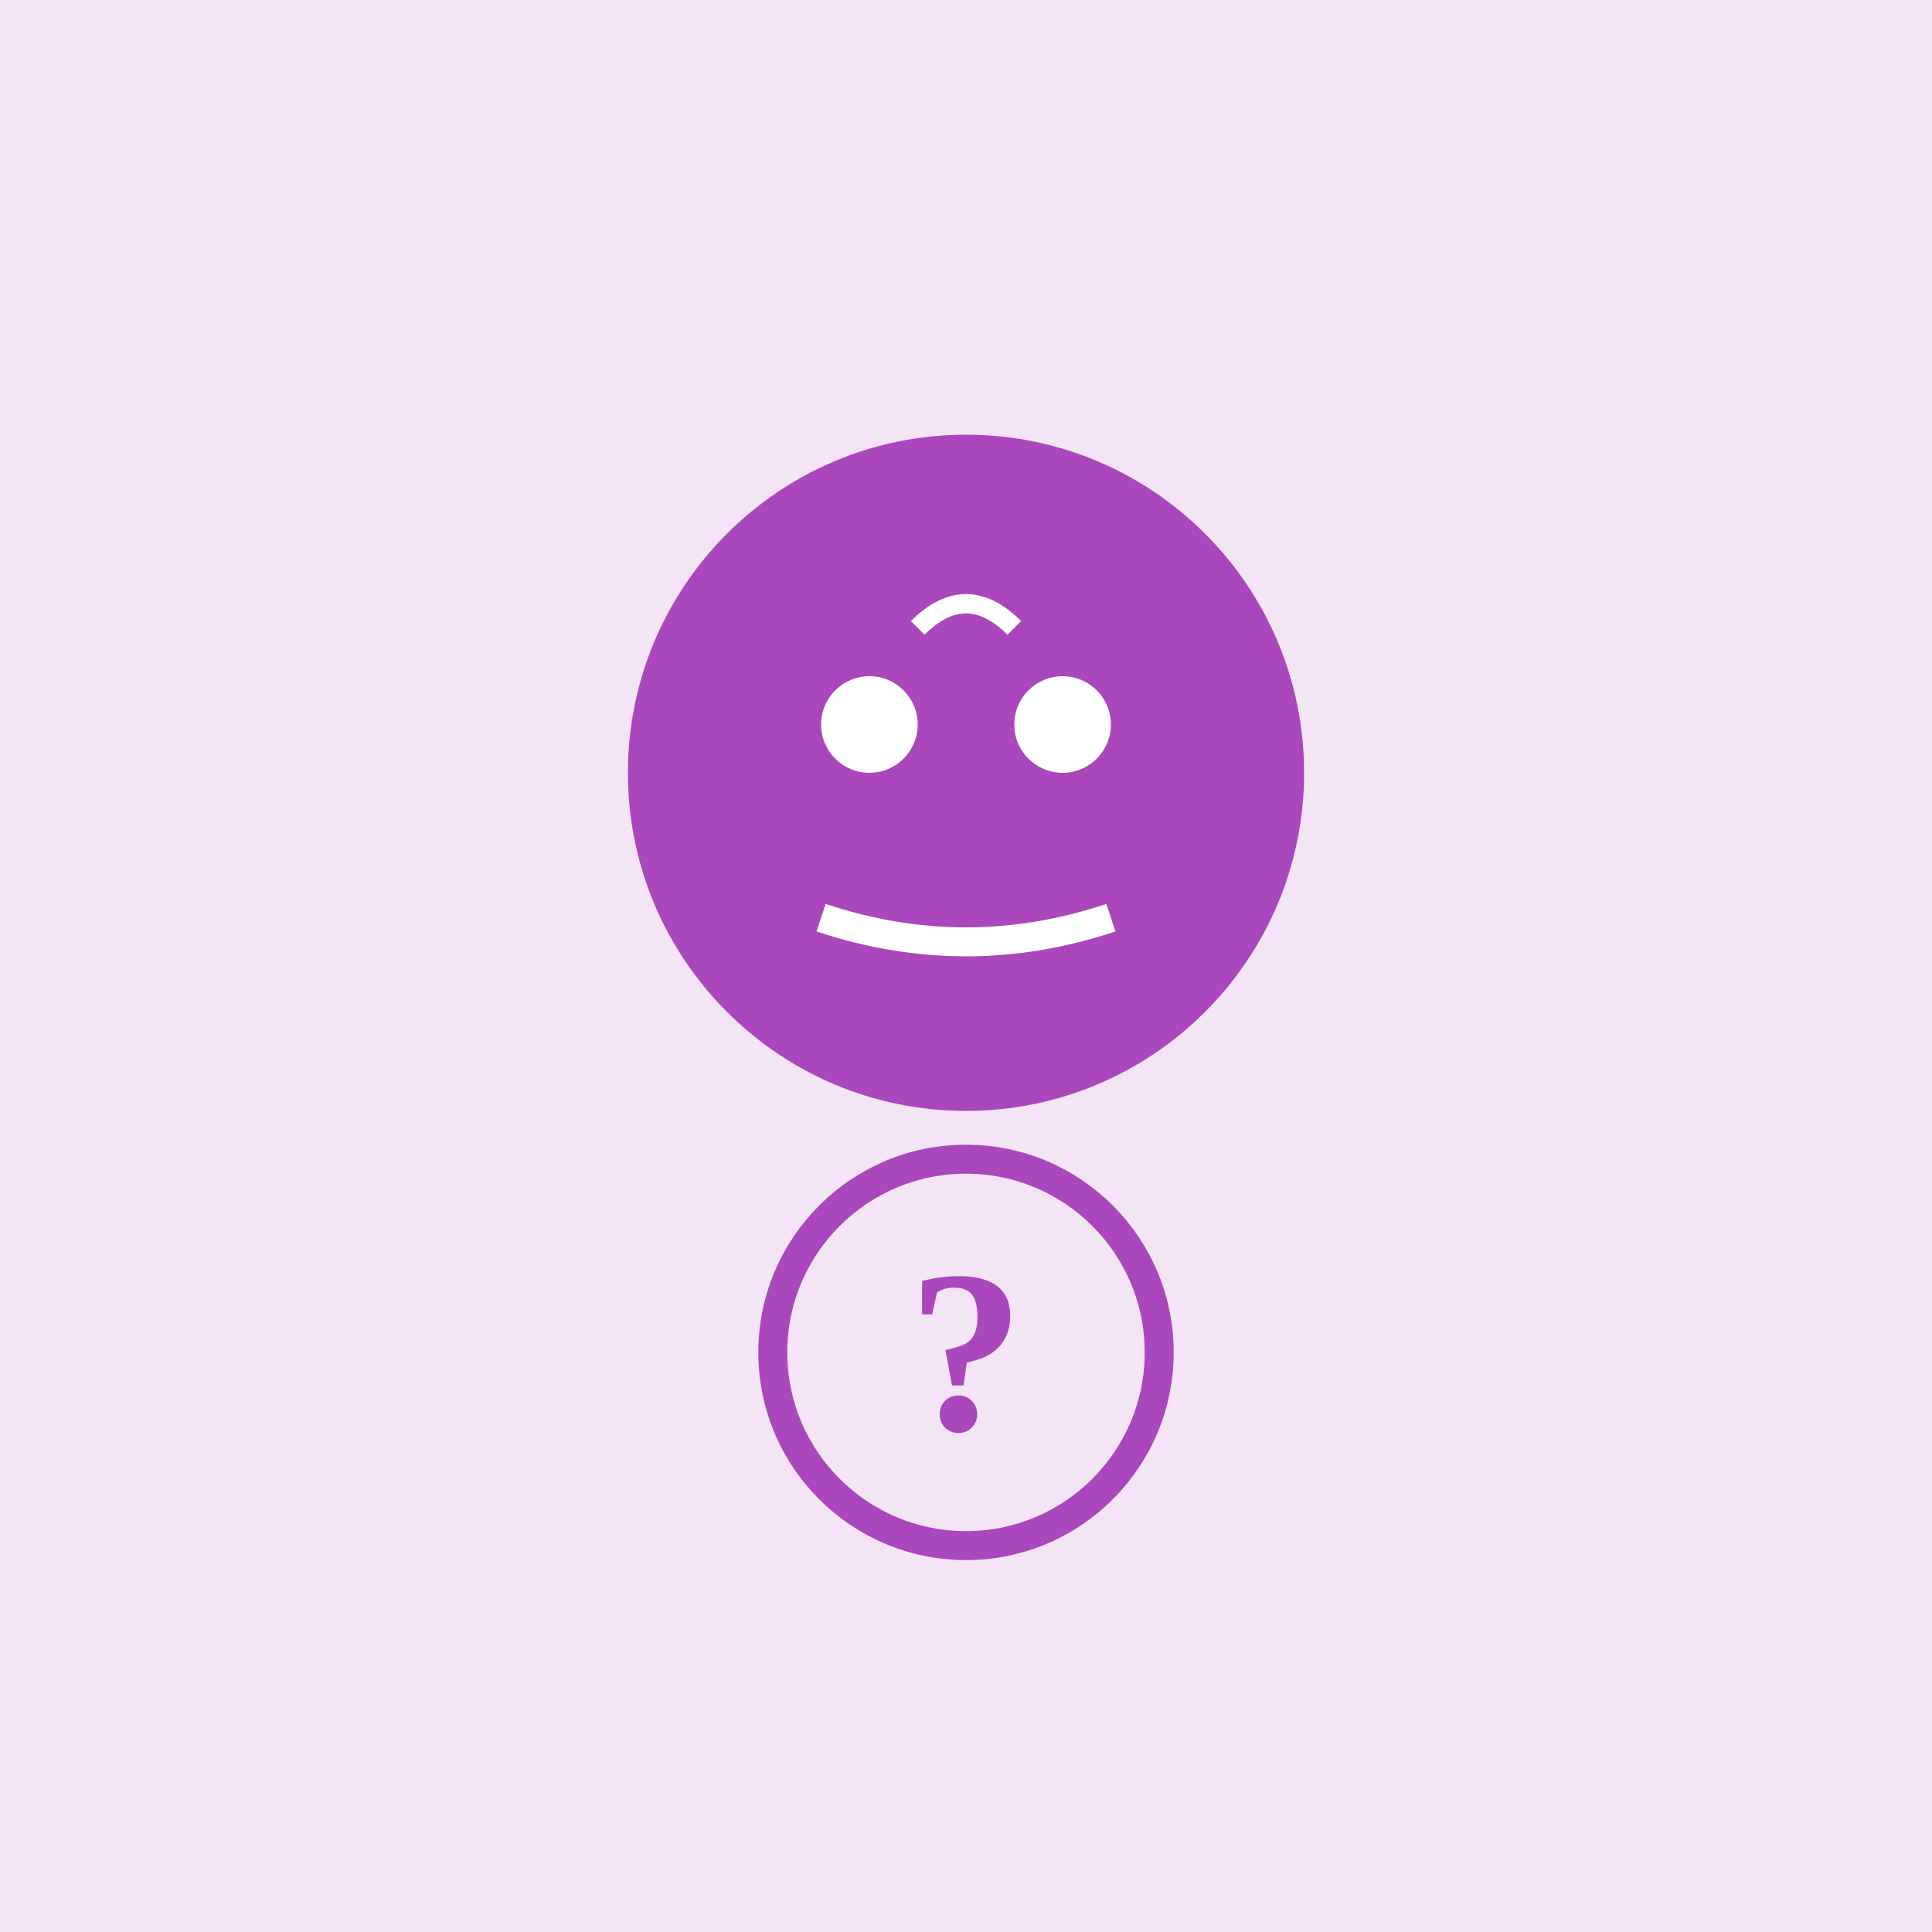
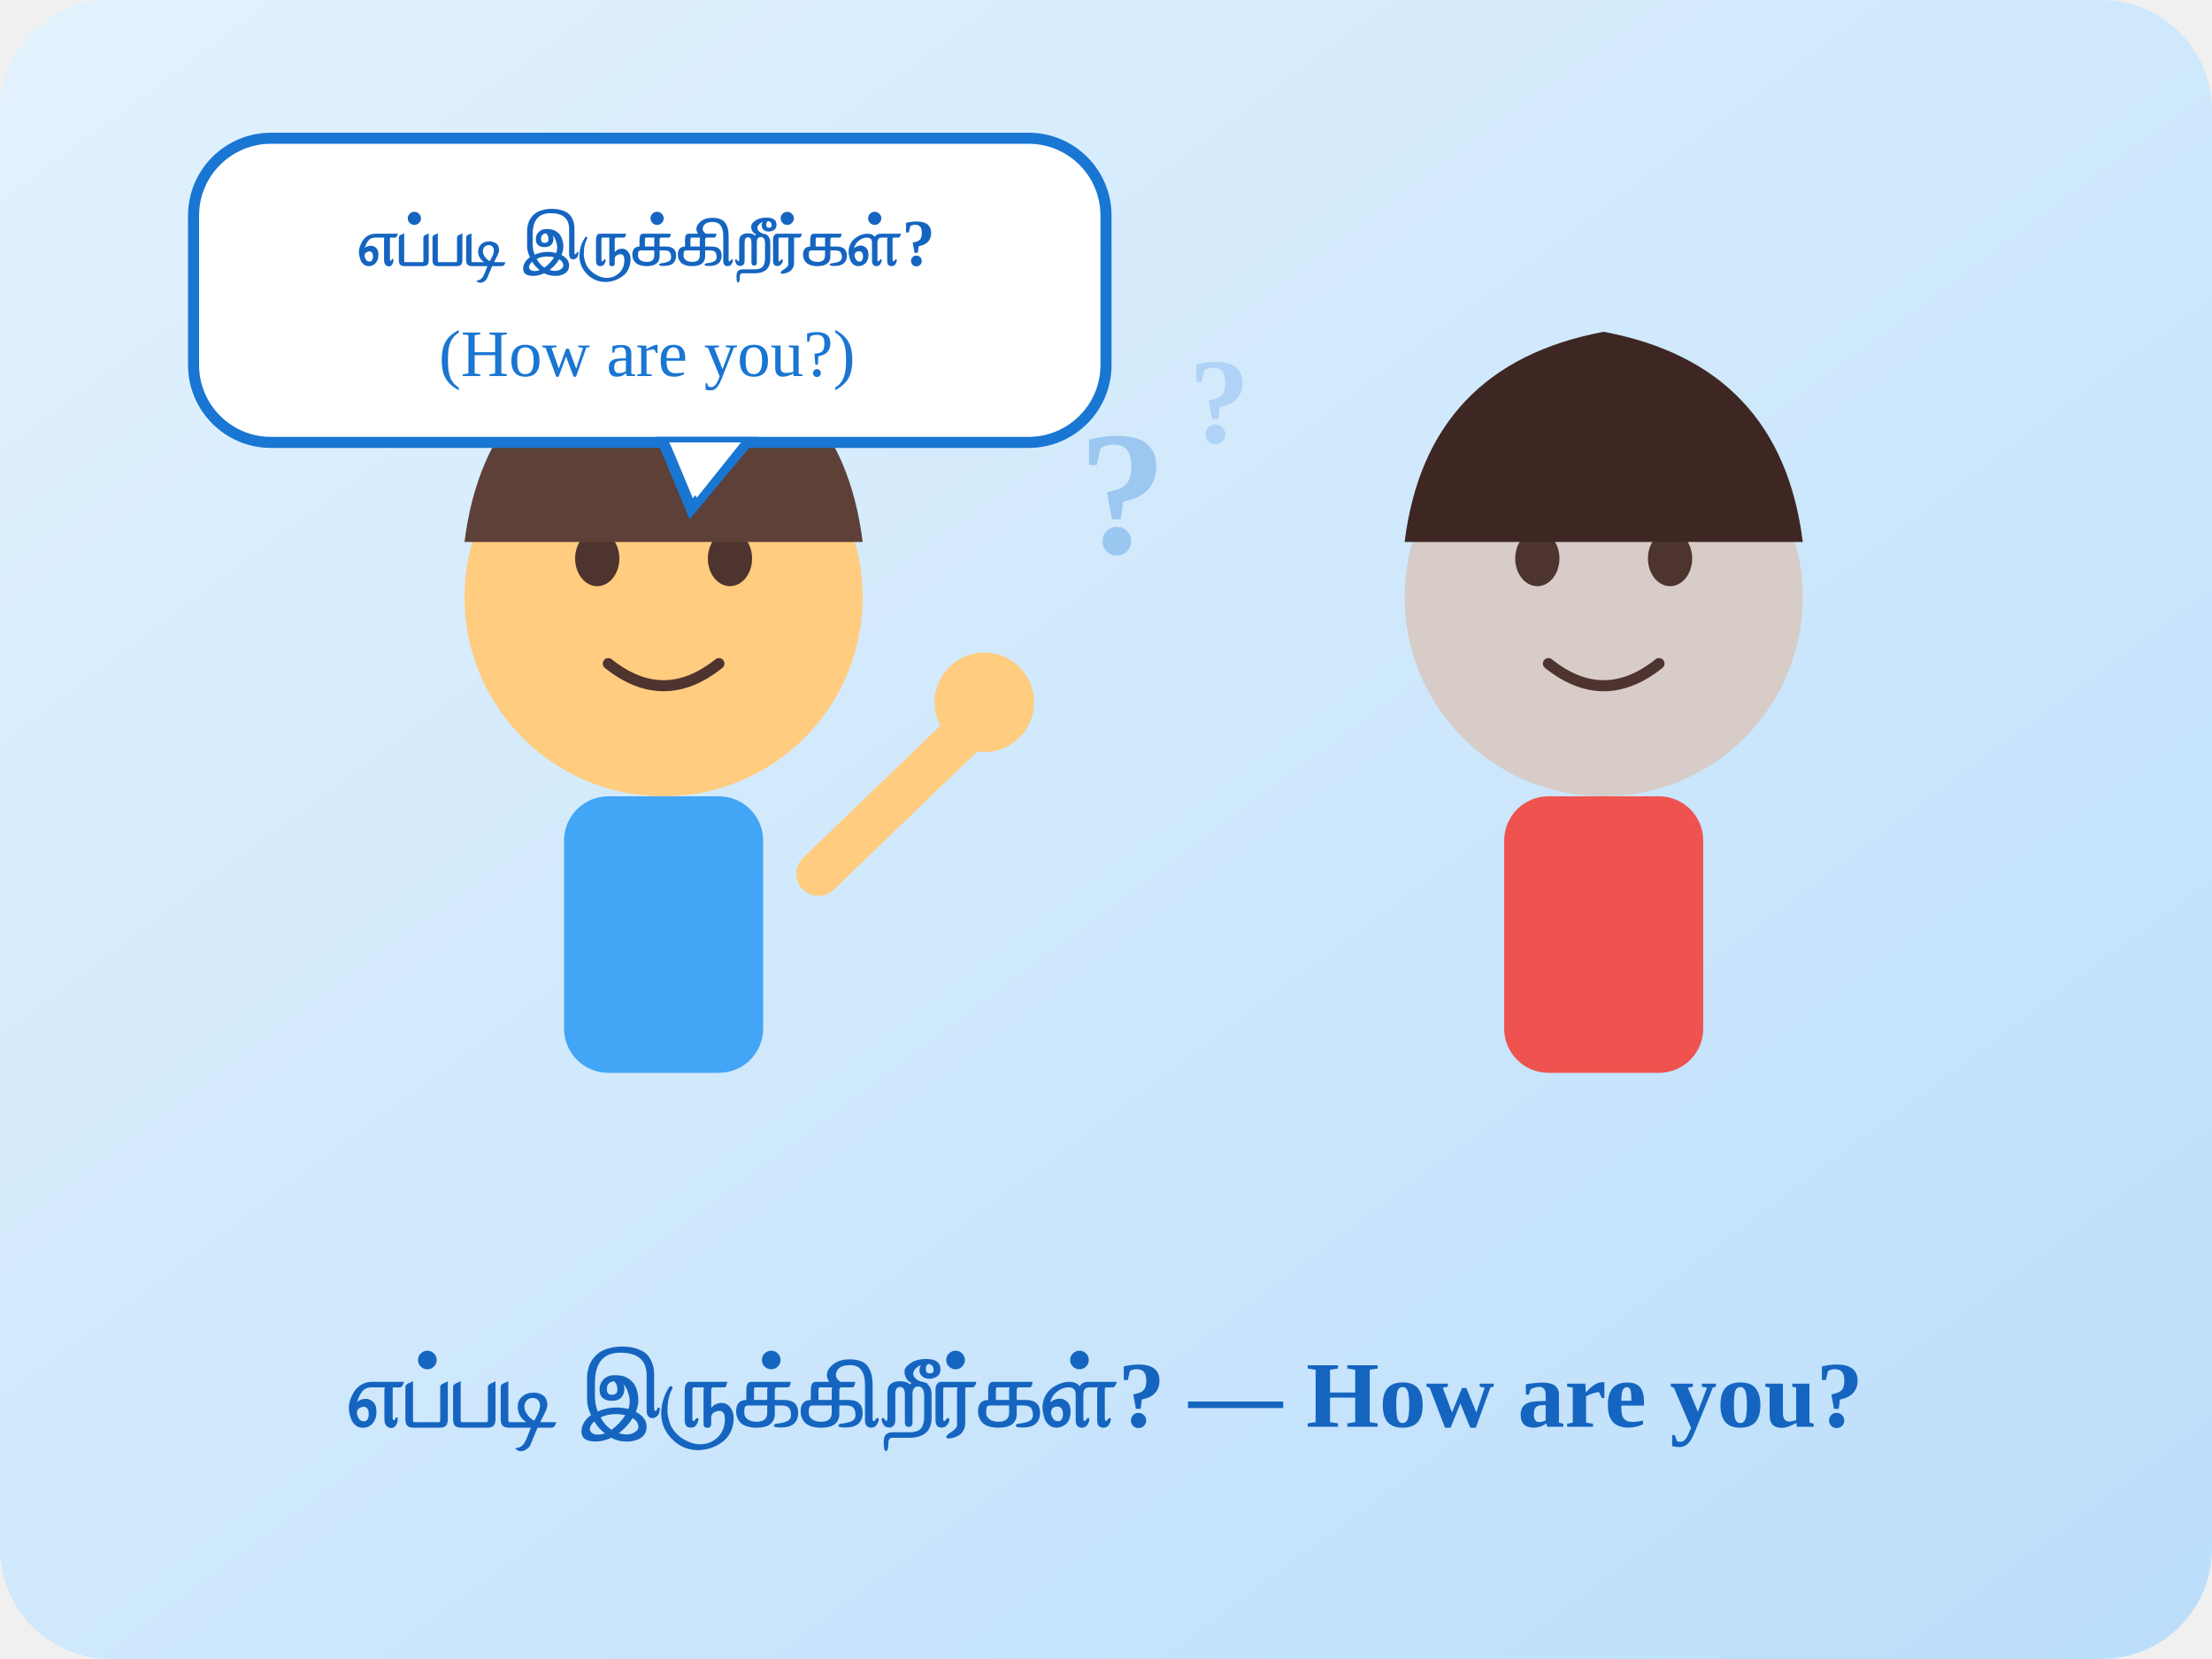
- <svg xmlns="http://www.w3.org/2000/svg" viewBox="0 0 200 200">
-   <rect width="200" height="200" fill="#F3E5F5" />
-   <circle cx="100" cy="80" r="35" fill="#AB47BC" />
-   <circle cx="90" cy="75" r="5" fill="#fff" />
-   <circle cx="110" cy="75" r="5" fill="#fff" />
-   <path d="M 85 95 Q 100 100 115 95" stroke="#fff" stroke-width="3" fill="none" />
-   <path d="M 95 65 Q 100 60 105 65" stroke="#fff" stroke-width="2" fill="none" />
-   <circle cx="100" cy="140" r="20" fill="none" stroke="#AB47BC" stroke-width="3" />
-   <text x="100" y="148" font-size="24" font-weight="bold" text-anchor="middle" fill="#AB47BC">?</text>
+ <svg xmlns="http://www.w3.org/2000/svg" viewBox="0 0 400 300">
+   <defs>
+     <linearGradient id="bg" x1="0%" y1="0%" x2="100%" y2="100%">
+       <stop offset="0%" style="stop-color:#E3F2FD" />
+       <stop offset="100%" style="stop-color:#BBDEFB" />
+     </linearGradient>
+   </defs>
+   <rect width="400" height="300" rx="20" fill="url(#bg)" />
+   <circle cx="120" cy="108" r="36" fill="#FFCC80" />
+   <ellipse cx="108" cy="101" rx="4" ry="5" fill="#4E342E" />
+   <ellipse cx="132" cy="101" rx="4" ry="5" fill="#4E342E" />
+   <path d="M 110 120 Q 120 128 130 120" stroke="#4E342E" stroke-width="2" fill="none" stroke-linecap="round" />
+   <path d="M 84 98 Q 88 66 120 60 Q 152 66 156 98" fill="#5D4037" />
+   <rect x="102" y="144" width="36" height="50" rx="8" fill="#42A5F5" />
+   <path d="M 148 158 L 175 132" stroke="#FFCC80" stroke-width="8" stroke-linecap="round" />
+   <circle cx="178" cy="127" r="9" fill="#FFCC80" />
+   <circle cx="290" cy="108" r="36" fill="#D7CCC8" />
+   <ellipse cx="278" cy="101" rx="4" ry="5" fill="#4E342E" />
+   <ellipse cx="302" cy="101" rx="4" ry="5" fill="#4E342E" />
+   <path d="M 280 120 Q 290 128 300 120" stroke="#4E342E" stroke-width="2" fill="none" stroke-linecap="round" />
+   <path d="M 254 98 Q 258 66 290 60 Q 322 66 326 98" fill="#3E2723" />
+   <rect x="272" y="144" width="36" height="50" rx="8" fill="#EF5350" />
+   <text x="195" y="100" font-size="32" font-weight="bold" fill="#1976D2" opacity="0.3">?</text>
+   <text x="215" y="80" font-size="22" font-weight="bold" fill="#1976D2" opacity="0.2">?</text>
+   <rect x="35" y="25" width="165" height="55" rx="14" fill="white" stroke="#1976D2" stroke-width="2" />
+   <polygon points="120,80 125,92 135,80" fill="white" stroke="#1976D2" stroke-width="2" />
+   <polygon points="121,80 126,90 134,80" fill="white" />
+   <text x="117" y="48" text-anchor="middle" font-size="12" font-weight="bold" fill="#1565C0">எப்படி இருக்கிறீர்கள்?</text>
+   <text x="117" y="68" text-anchor="middle" font-size="12" fill="#1976D2">(How are you?)</text>
+   <text x="200" y="258" text-anchor="middle" font-size="17" font-weight="bold" fill="#1565C0">எப்படி இருக்கிறீர்கள்? — How are you?</text>
</svg>
